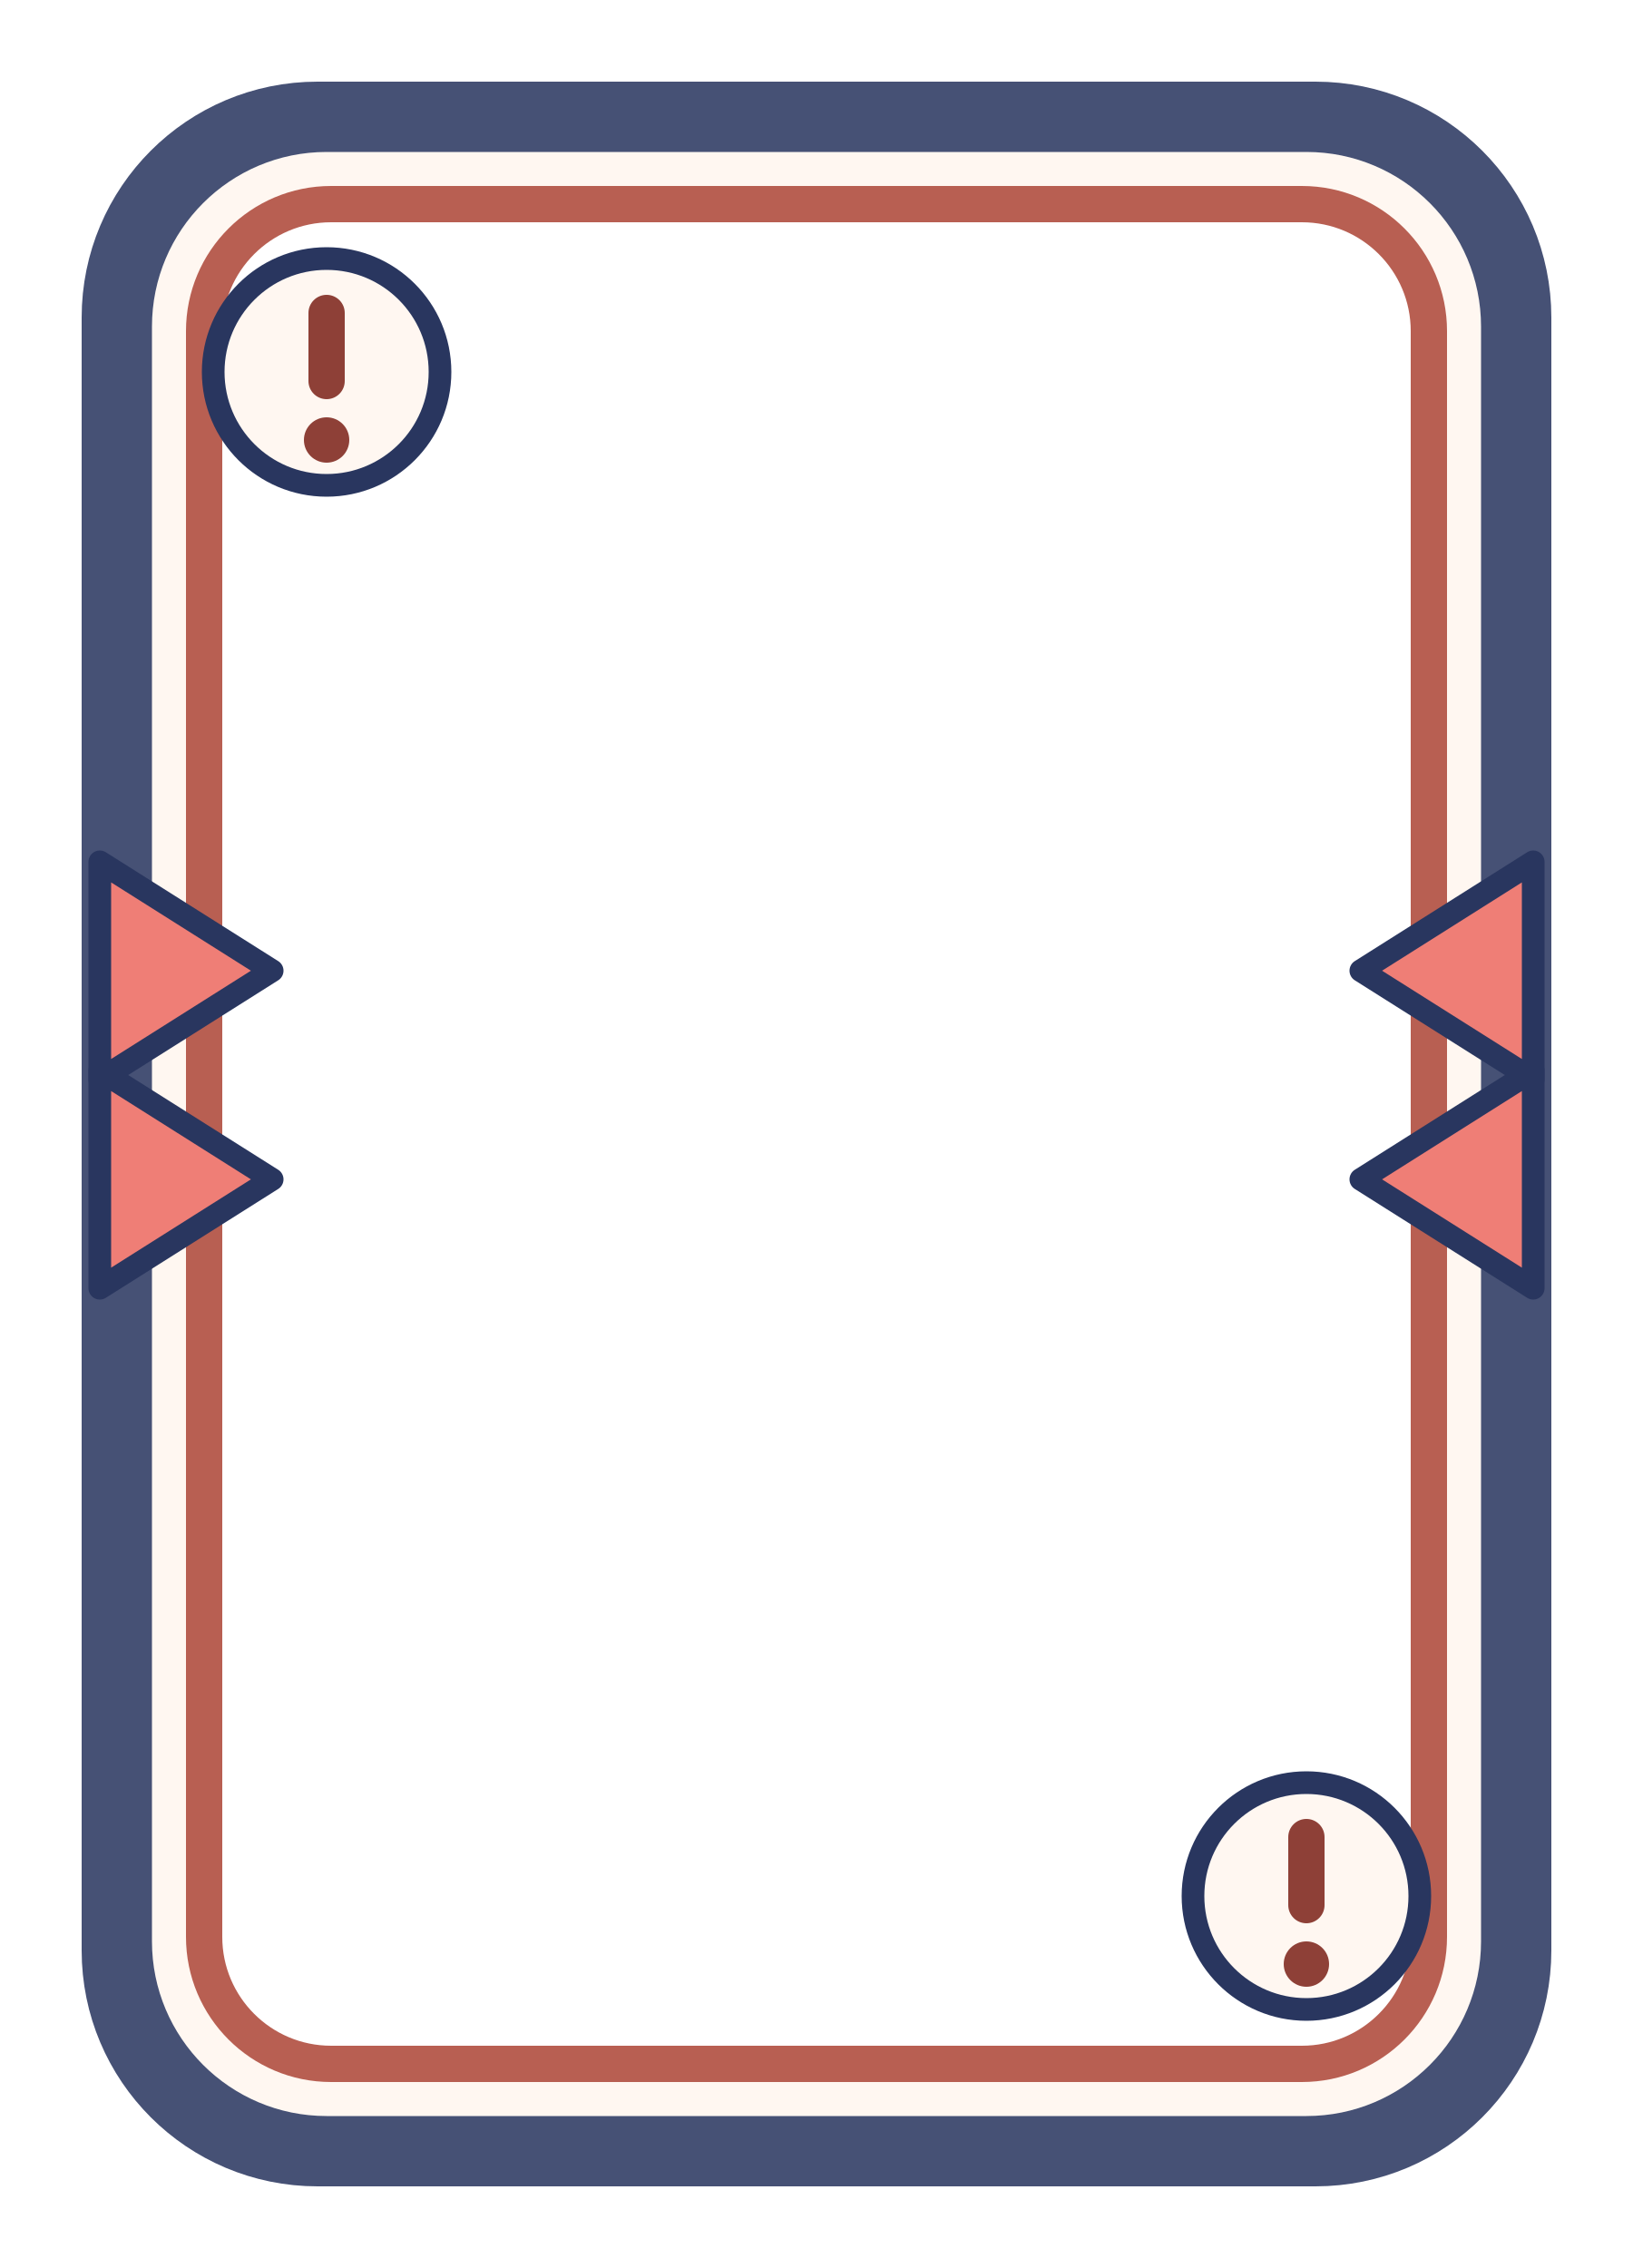
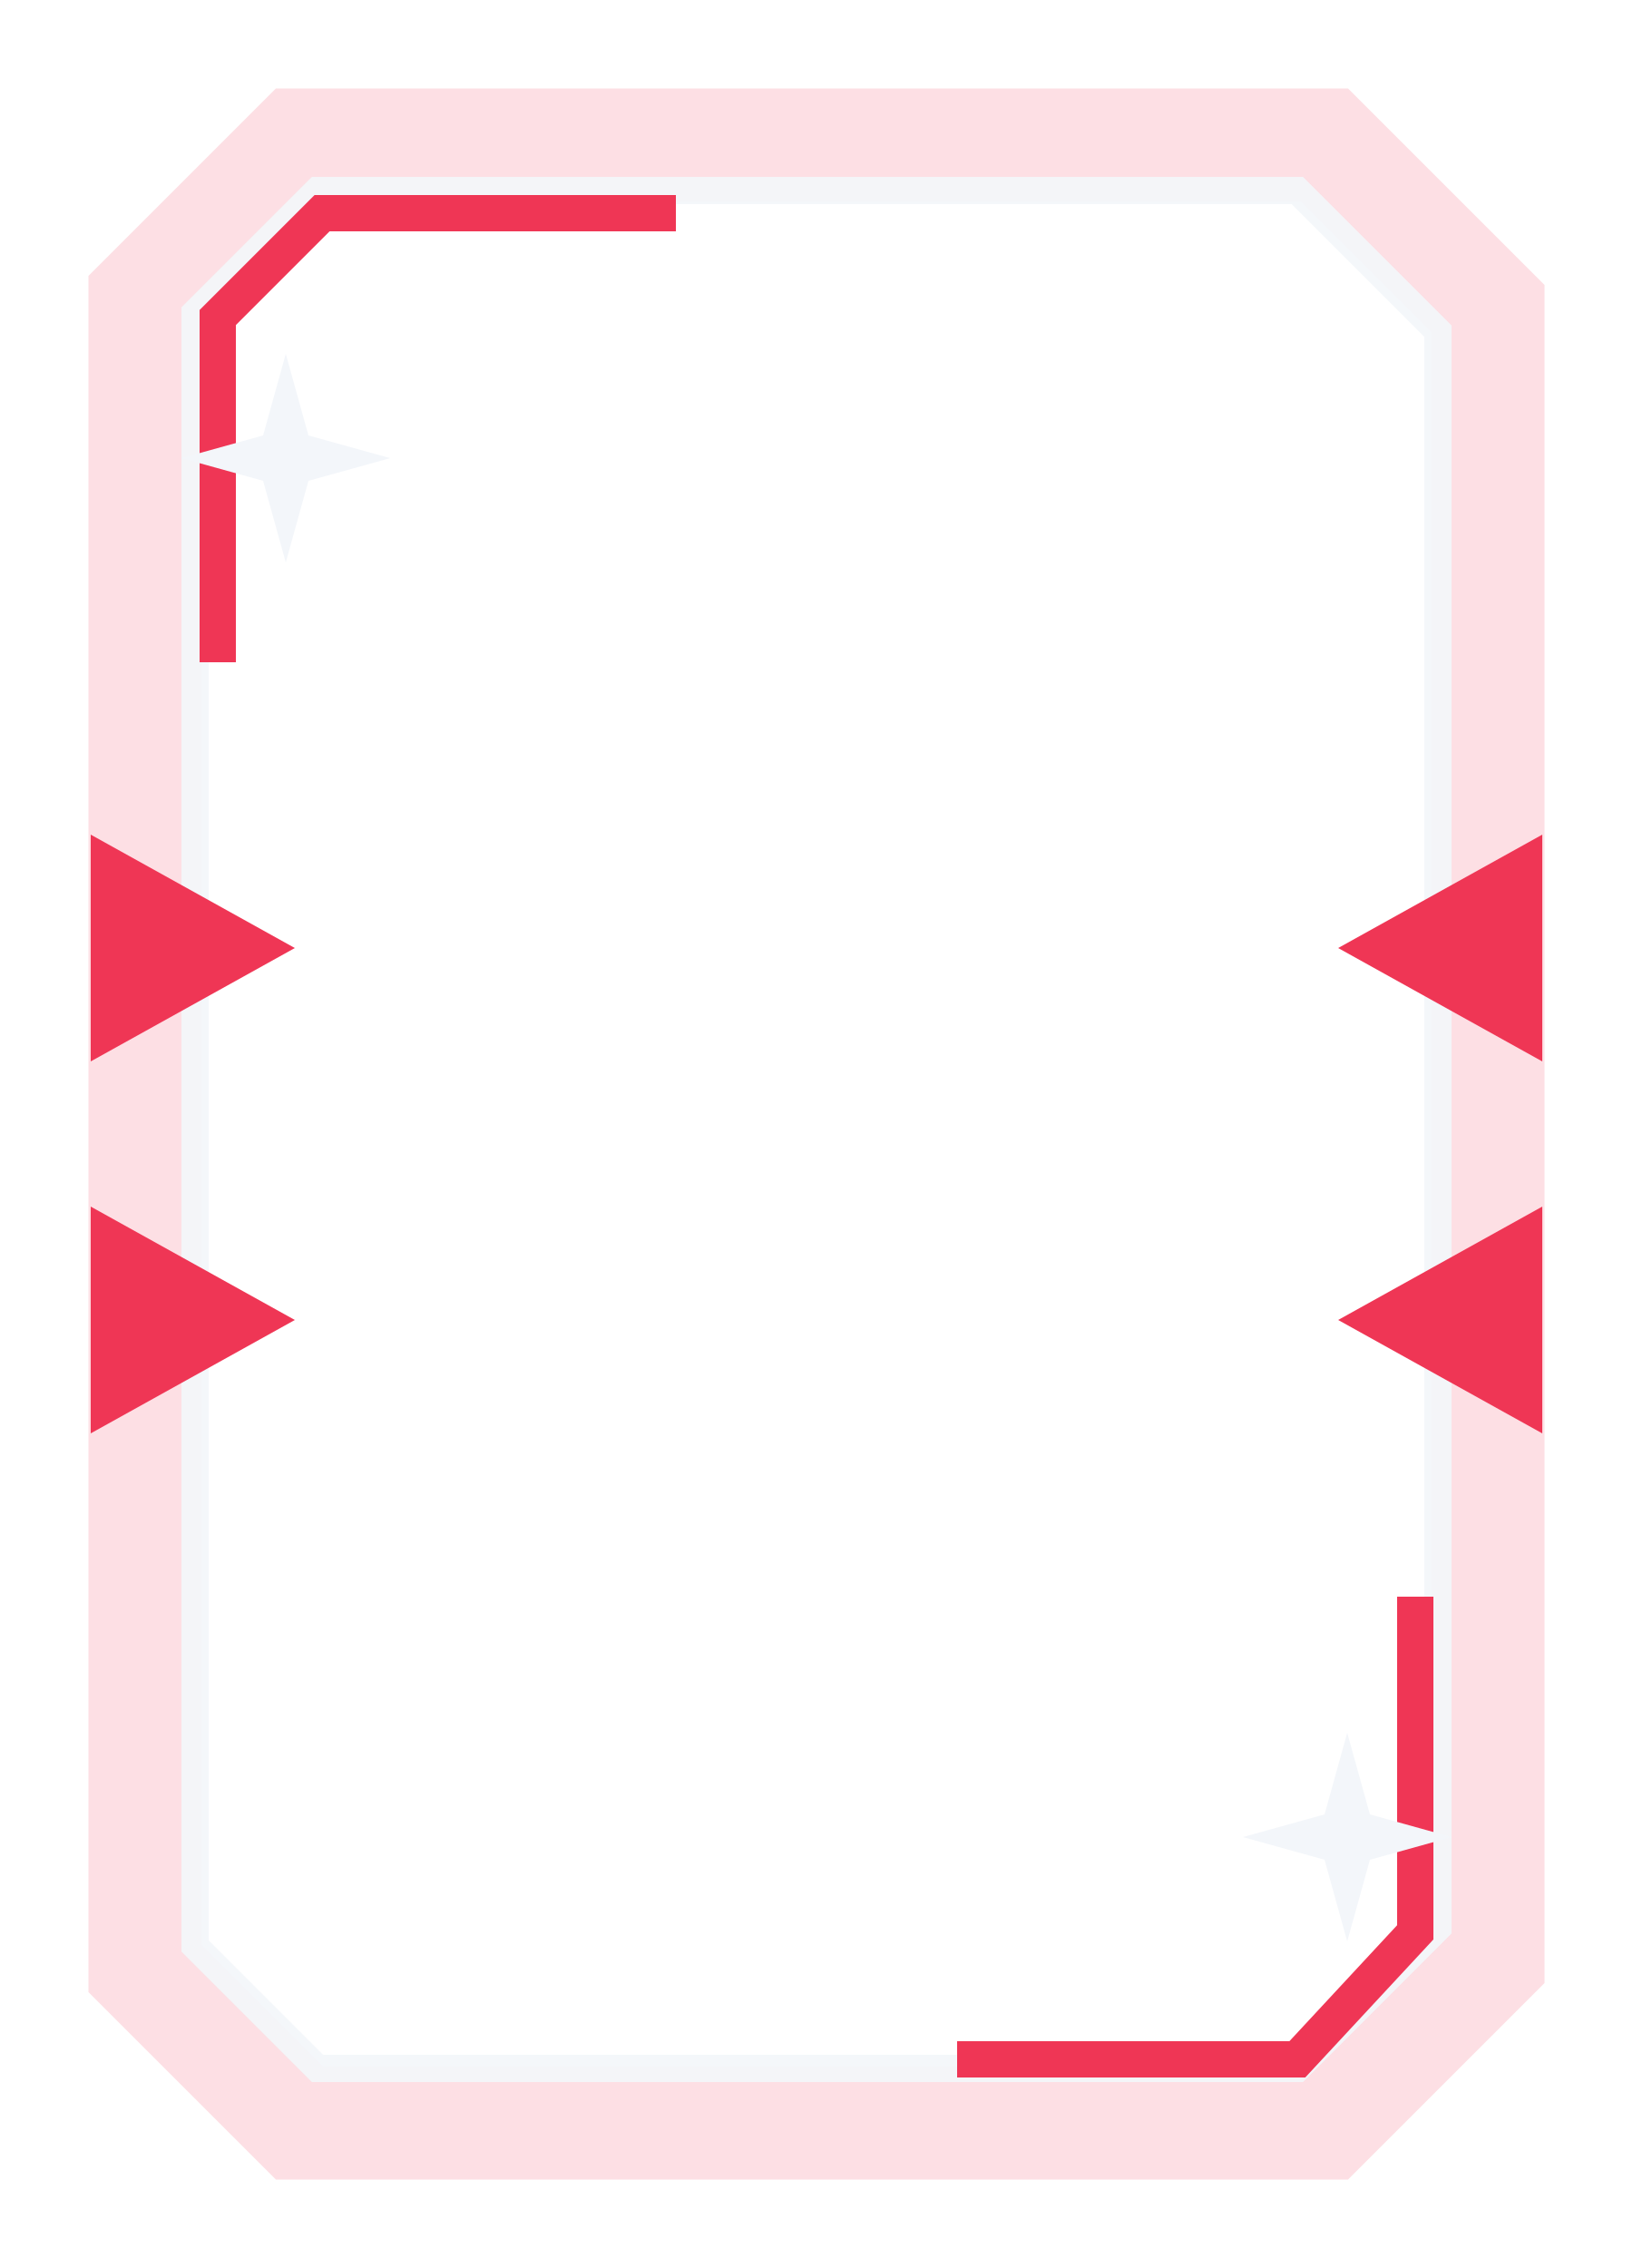
<svg xmlns="http://www.w3.org/2000/svg" width="360" height="500" viewBox="0 0 360 500">
-   <rect x="27" y="27" width="306" height="446" rx="43" fill="none" stroke="#29365f" stroke-opacity=".86" stroke-width="18" />
-   <rect x="38" y="38" width="284" height="424" rx="34" fill="none" stroke="#fff7f1" stroke-width="9" />
-   <rect x="45" y="45" width="270" height="410" rx="28" fill="none" stroke="#b85f52" stroke-width="8" />
-   <g fill="#ef7e76" stroke="#29365f" stroke-width="5" stroke-linejoin="round">
-     <path d="m22 190 38 24-38 24Z" />
-     <path d="m338 190-38 24 38 24Z" />
-     <path d="m22 284 38-24-38-24Z" />
-     <path d="m338 284-38-24 38-24Z" />
+   <path d="M66 32h226l36 36v364l-36 36H66l-34-34V66Z" fill="none" stroke="#ef3655" stroke-opacity=".16" stroke-width="25" />
+   <path d="M70 42h216l31 31v352l-31 31H70l-27-27V69Z" fill="none" stroke="#f3f6fa" stroke-opacity=".94" stroke-width="6" />
+   <path d="M48 146V70l23-23h78M211 454h75l26-28v-74" fill="none" stroke="#ef3655" stroke-width="8" />
+   <g fill="#ef3655">
+     <path d="m20 184 45 25-45 25Z" />
+     <path d="m340 184-45 25 45 25Z" />
+     <path d="m20 316 45-25-45-25Z" />
+     <path d="m340 316-45-25 45-25Z" />
  </g>
-   <g fill="#fff7f1" stroke="#29365f" stroke-width="5">
-     <circle cx="72" cy="82" r="25" />
-     <circle cx="288" cy="418" r="25" />
-   </g>
-   <g fill="#8e4037">
-     <rect x="68" y="65" width="8" height="23" rx="4" />
-     <circle cx="72" cy="97" r="5" />
-     <rect x="284" y="401" width="8" height="23" rx="4" />
-     <circle cx="288" cy="433" r="5" />
+   <g fill="#f3f6fa">
+     <path d="M63 78 68 96 86 101 68 106 63 124 58 106 40 101 58 96Z" />
+     <path d="M297 382 302 400 320 405 302 410 297 428 292 410 274 405 292 400Z" />
  </g>
</svg>
